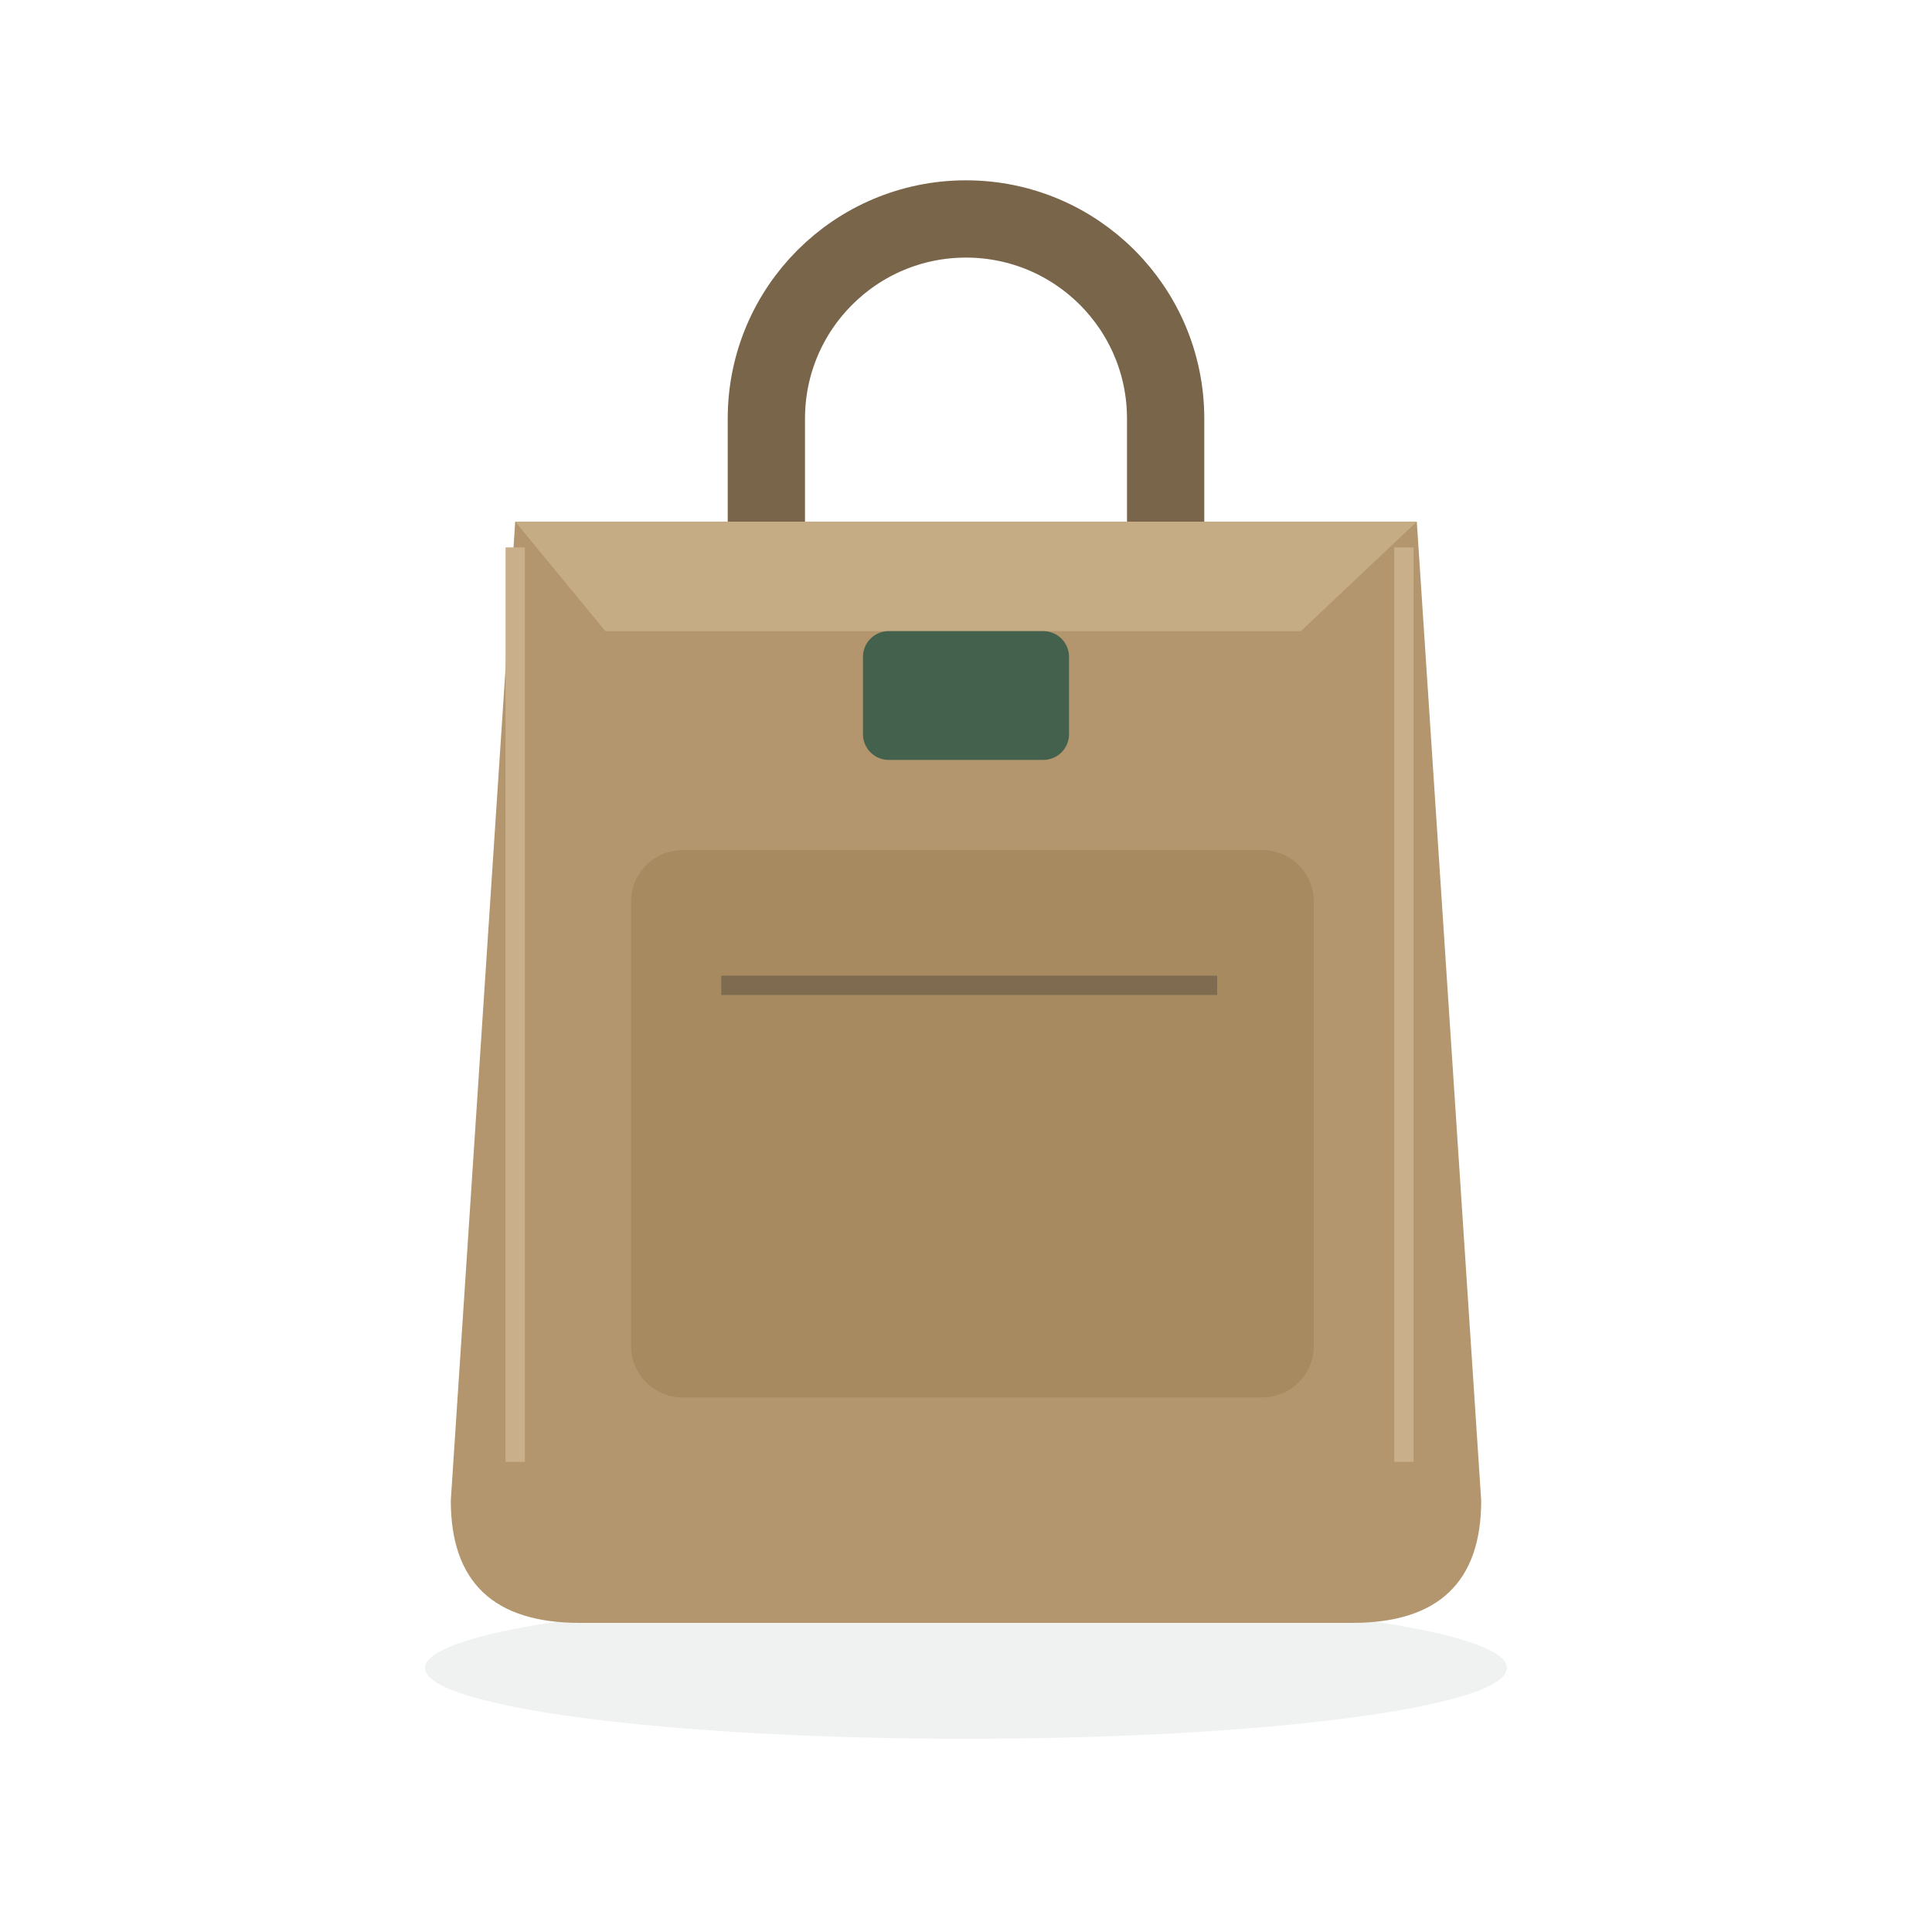
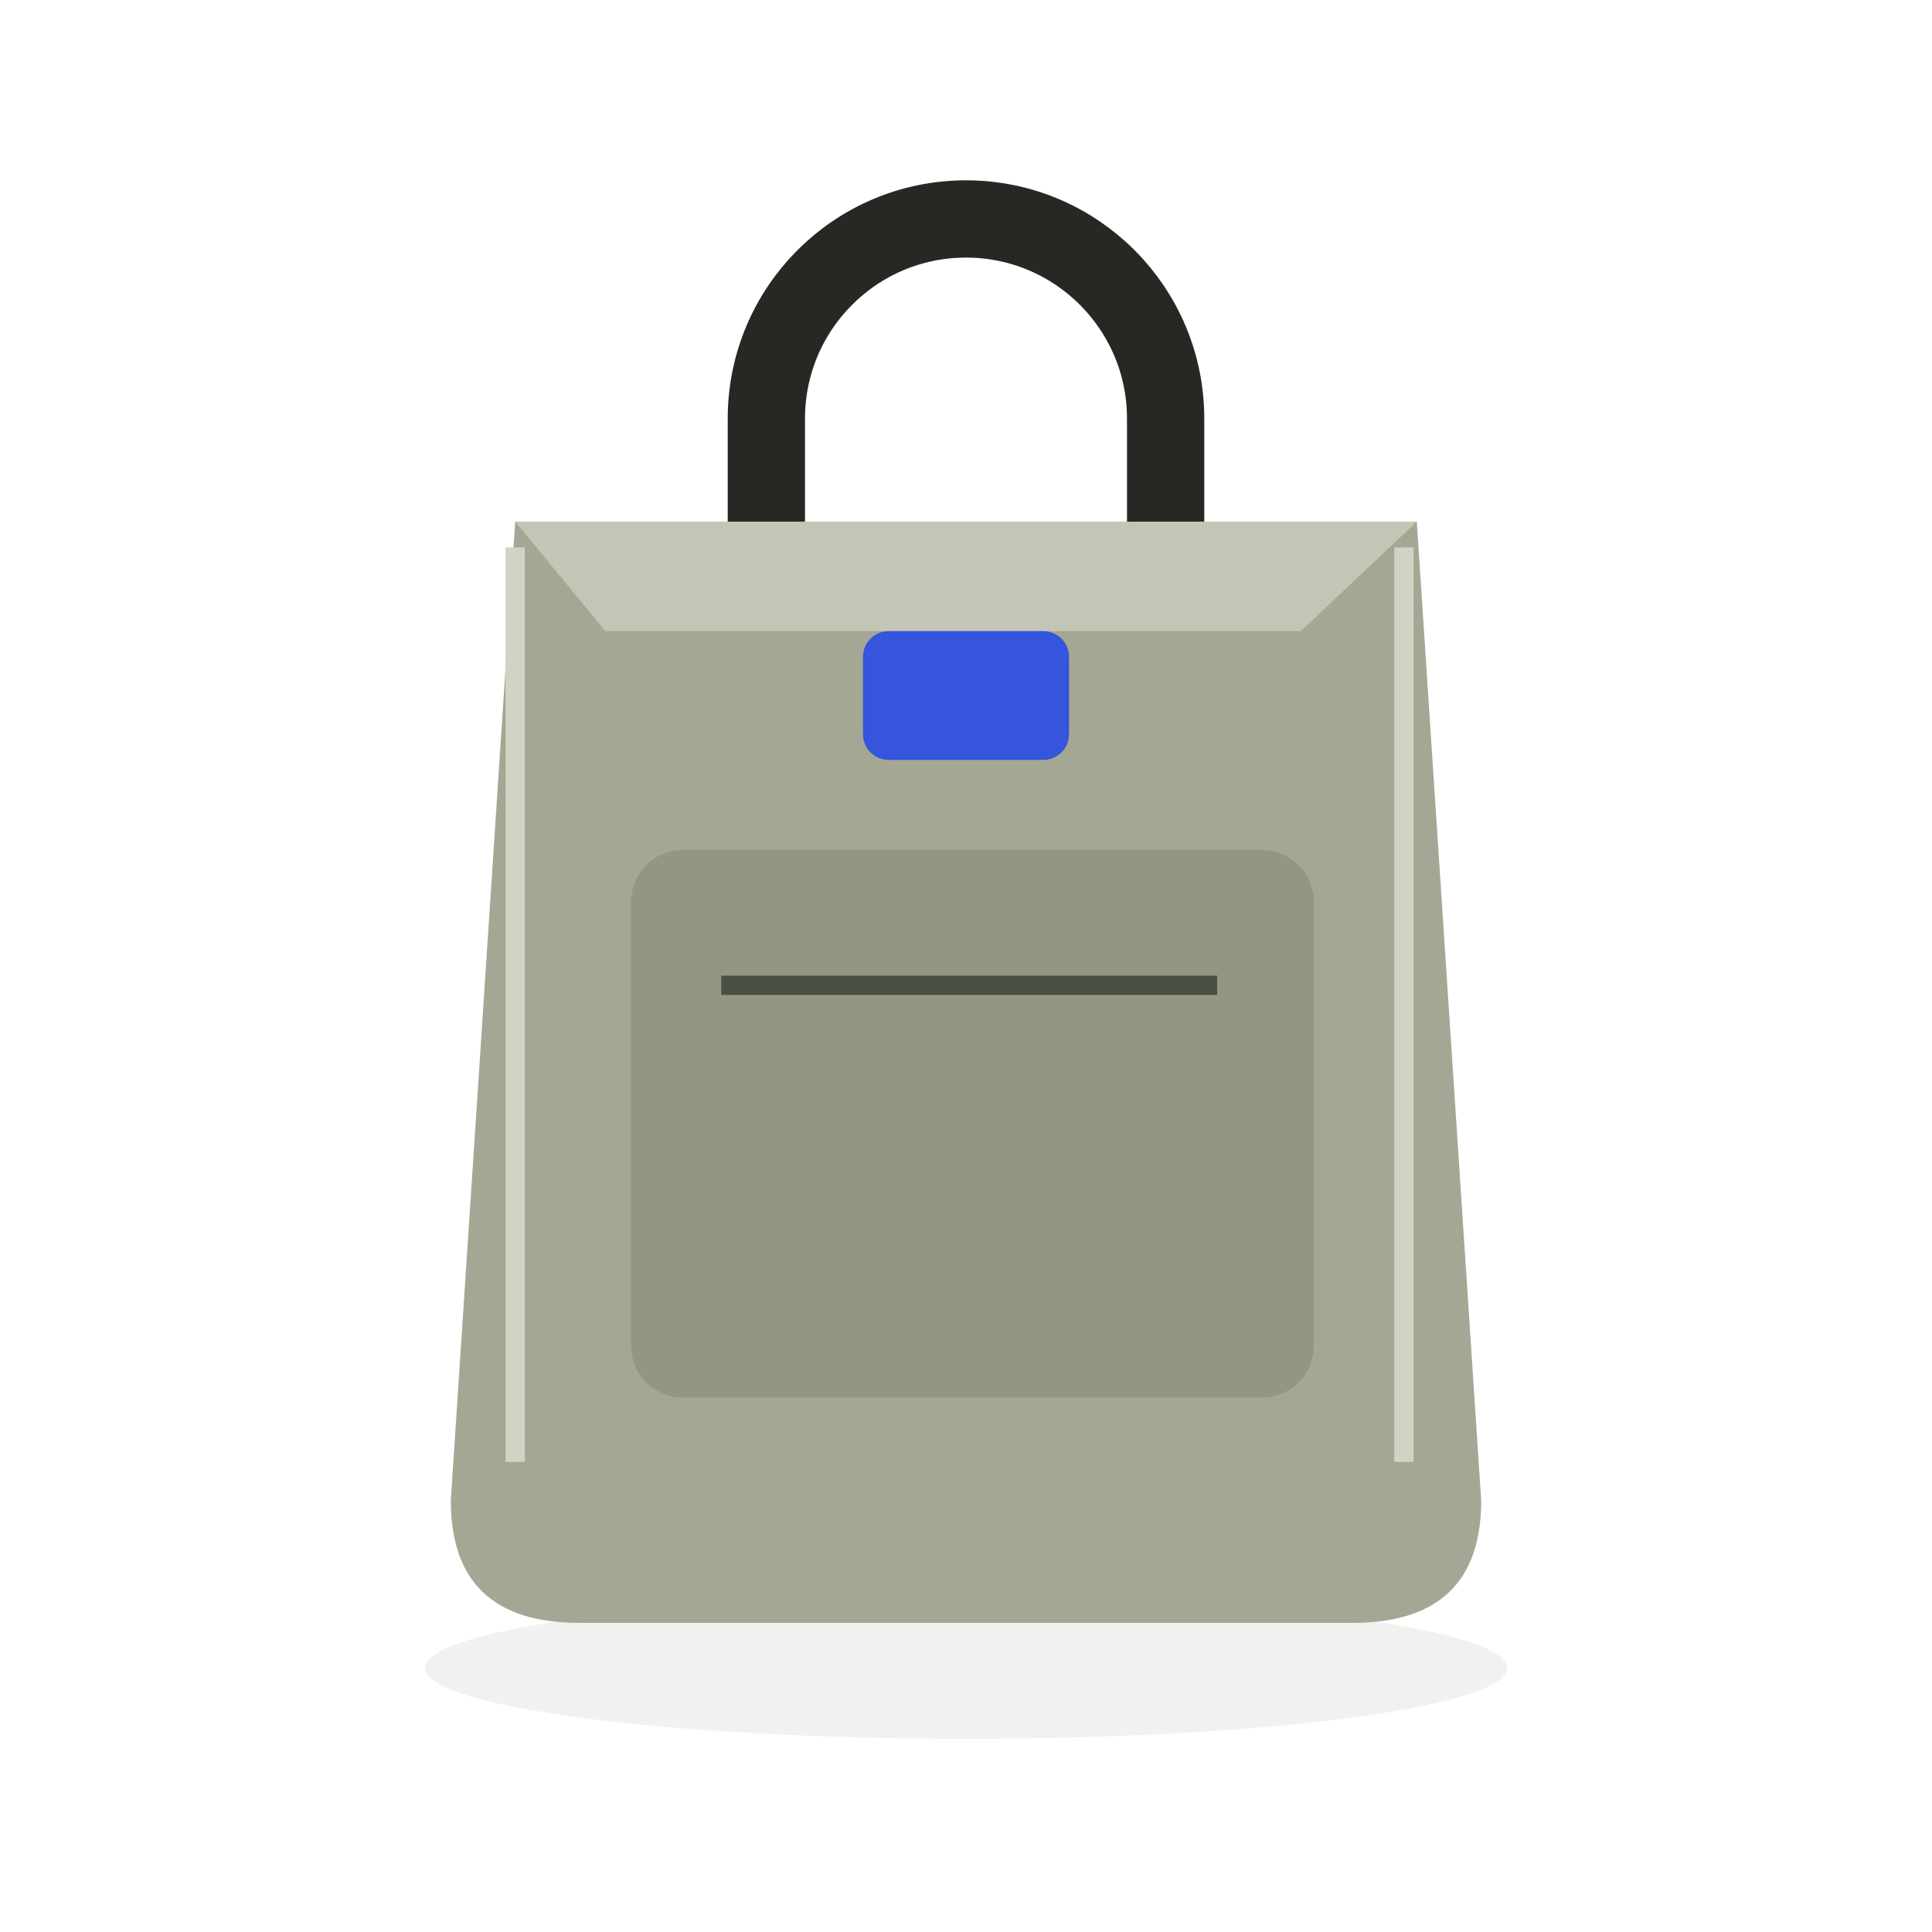
<svg xmlns="http://www.w3.org/2000/svg" viewBox="0 0 300 300" role="img">
-   <ellipse cx="150" cy="259" rx="84" ry="11" fill="#203831" opacity=".07" />
-   <path d="M119 87V65a31 31 0 0 1 62 0v22" fill="none" stroke="#79654a" stroke-width="12" />
-   <path d="m80 81-10 152q0 19 20 19h120q20 0 20-19L220 81Z" fill="#b3966d" />
-   <path d="m80 81 140 0-18 17H94Z" fill="#c6ac85" />
-   <rect x="98" y="132" width="106" height="85" rx="8" fill="#a78a60" />
-   <path d="M112 153h77" stroke="#7e6b50" stroke-width="3" />
-   <rect x="134" y="98" width="32" height="20" rx="4" fill="#43614c" />
-   <path d="M80 85v142M218 85v142" stroke="#c9b08b" stroke-width="3" />
+   <ellipse cx="150" cy="259" rx="84" ry="11" fill="#262823" opacity=".07" />
+   <path d="M119 87V65a31 31 0 0 1 62 0v22" fill="none" stroke="#262823" stroke-width="12" />
+   <path d="m80 81-10 152q0 19 20 19h120q20 0 20-19L220 81Z" fill="#a5a795" />
+   <path d="m80 81 140 0-18 17H94Z" fill="#c3c6b4" />
+   <rect x="98" y="132" width="106" height="85" rx="8" fill="#929782" />
+   <path d="M112 153h77" stroke="#4b5044" stroke-width="3" />
+   <rect x="134" y="98" width="32" height="20" rx="4" fill="#3455dc" />
+   <path d="M80 85v142M218 85v142" stroke="#d1d4c3" stroke-width="3" />
</svg>
